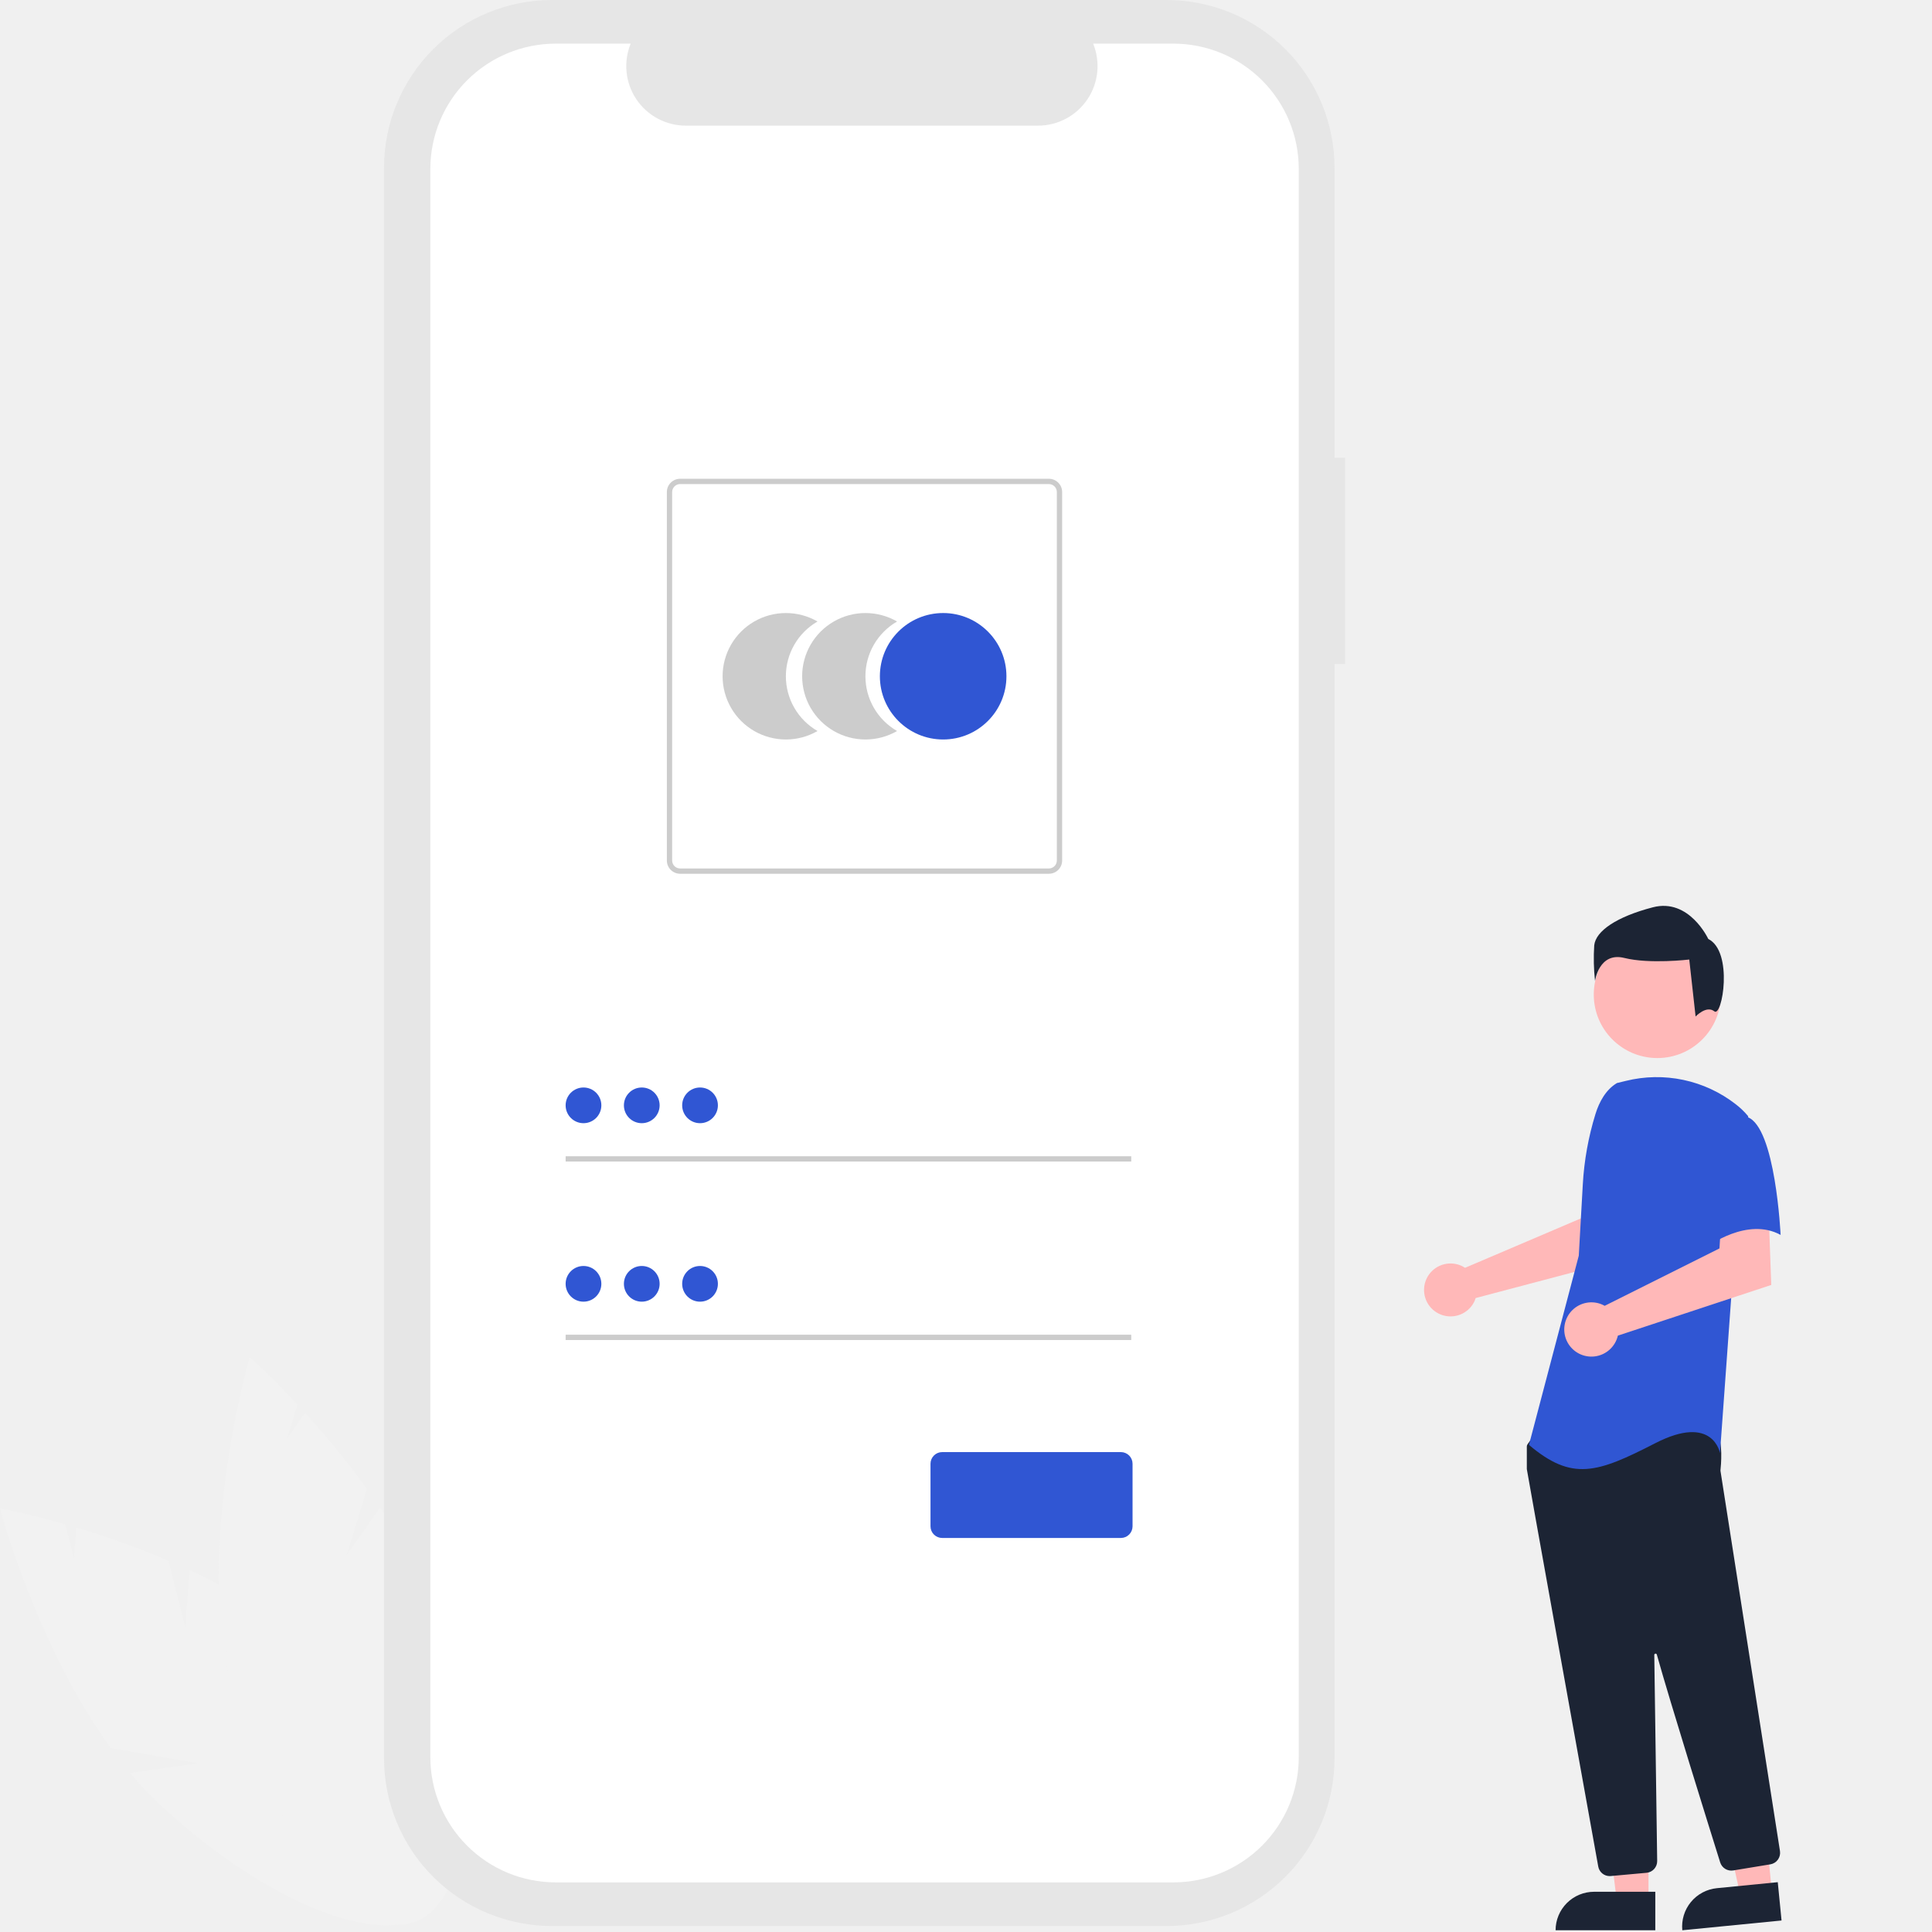
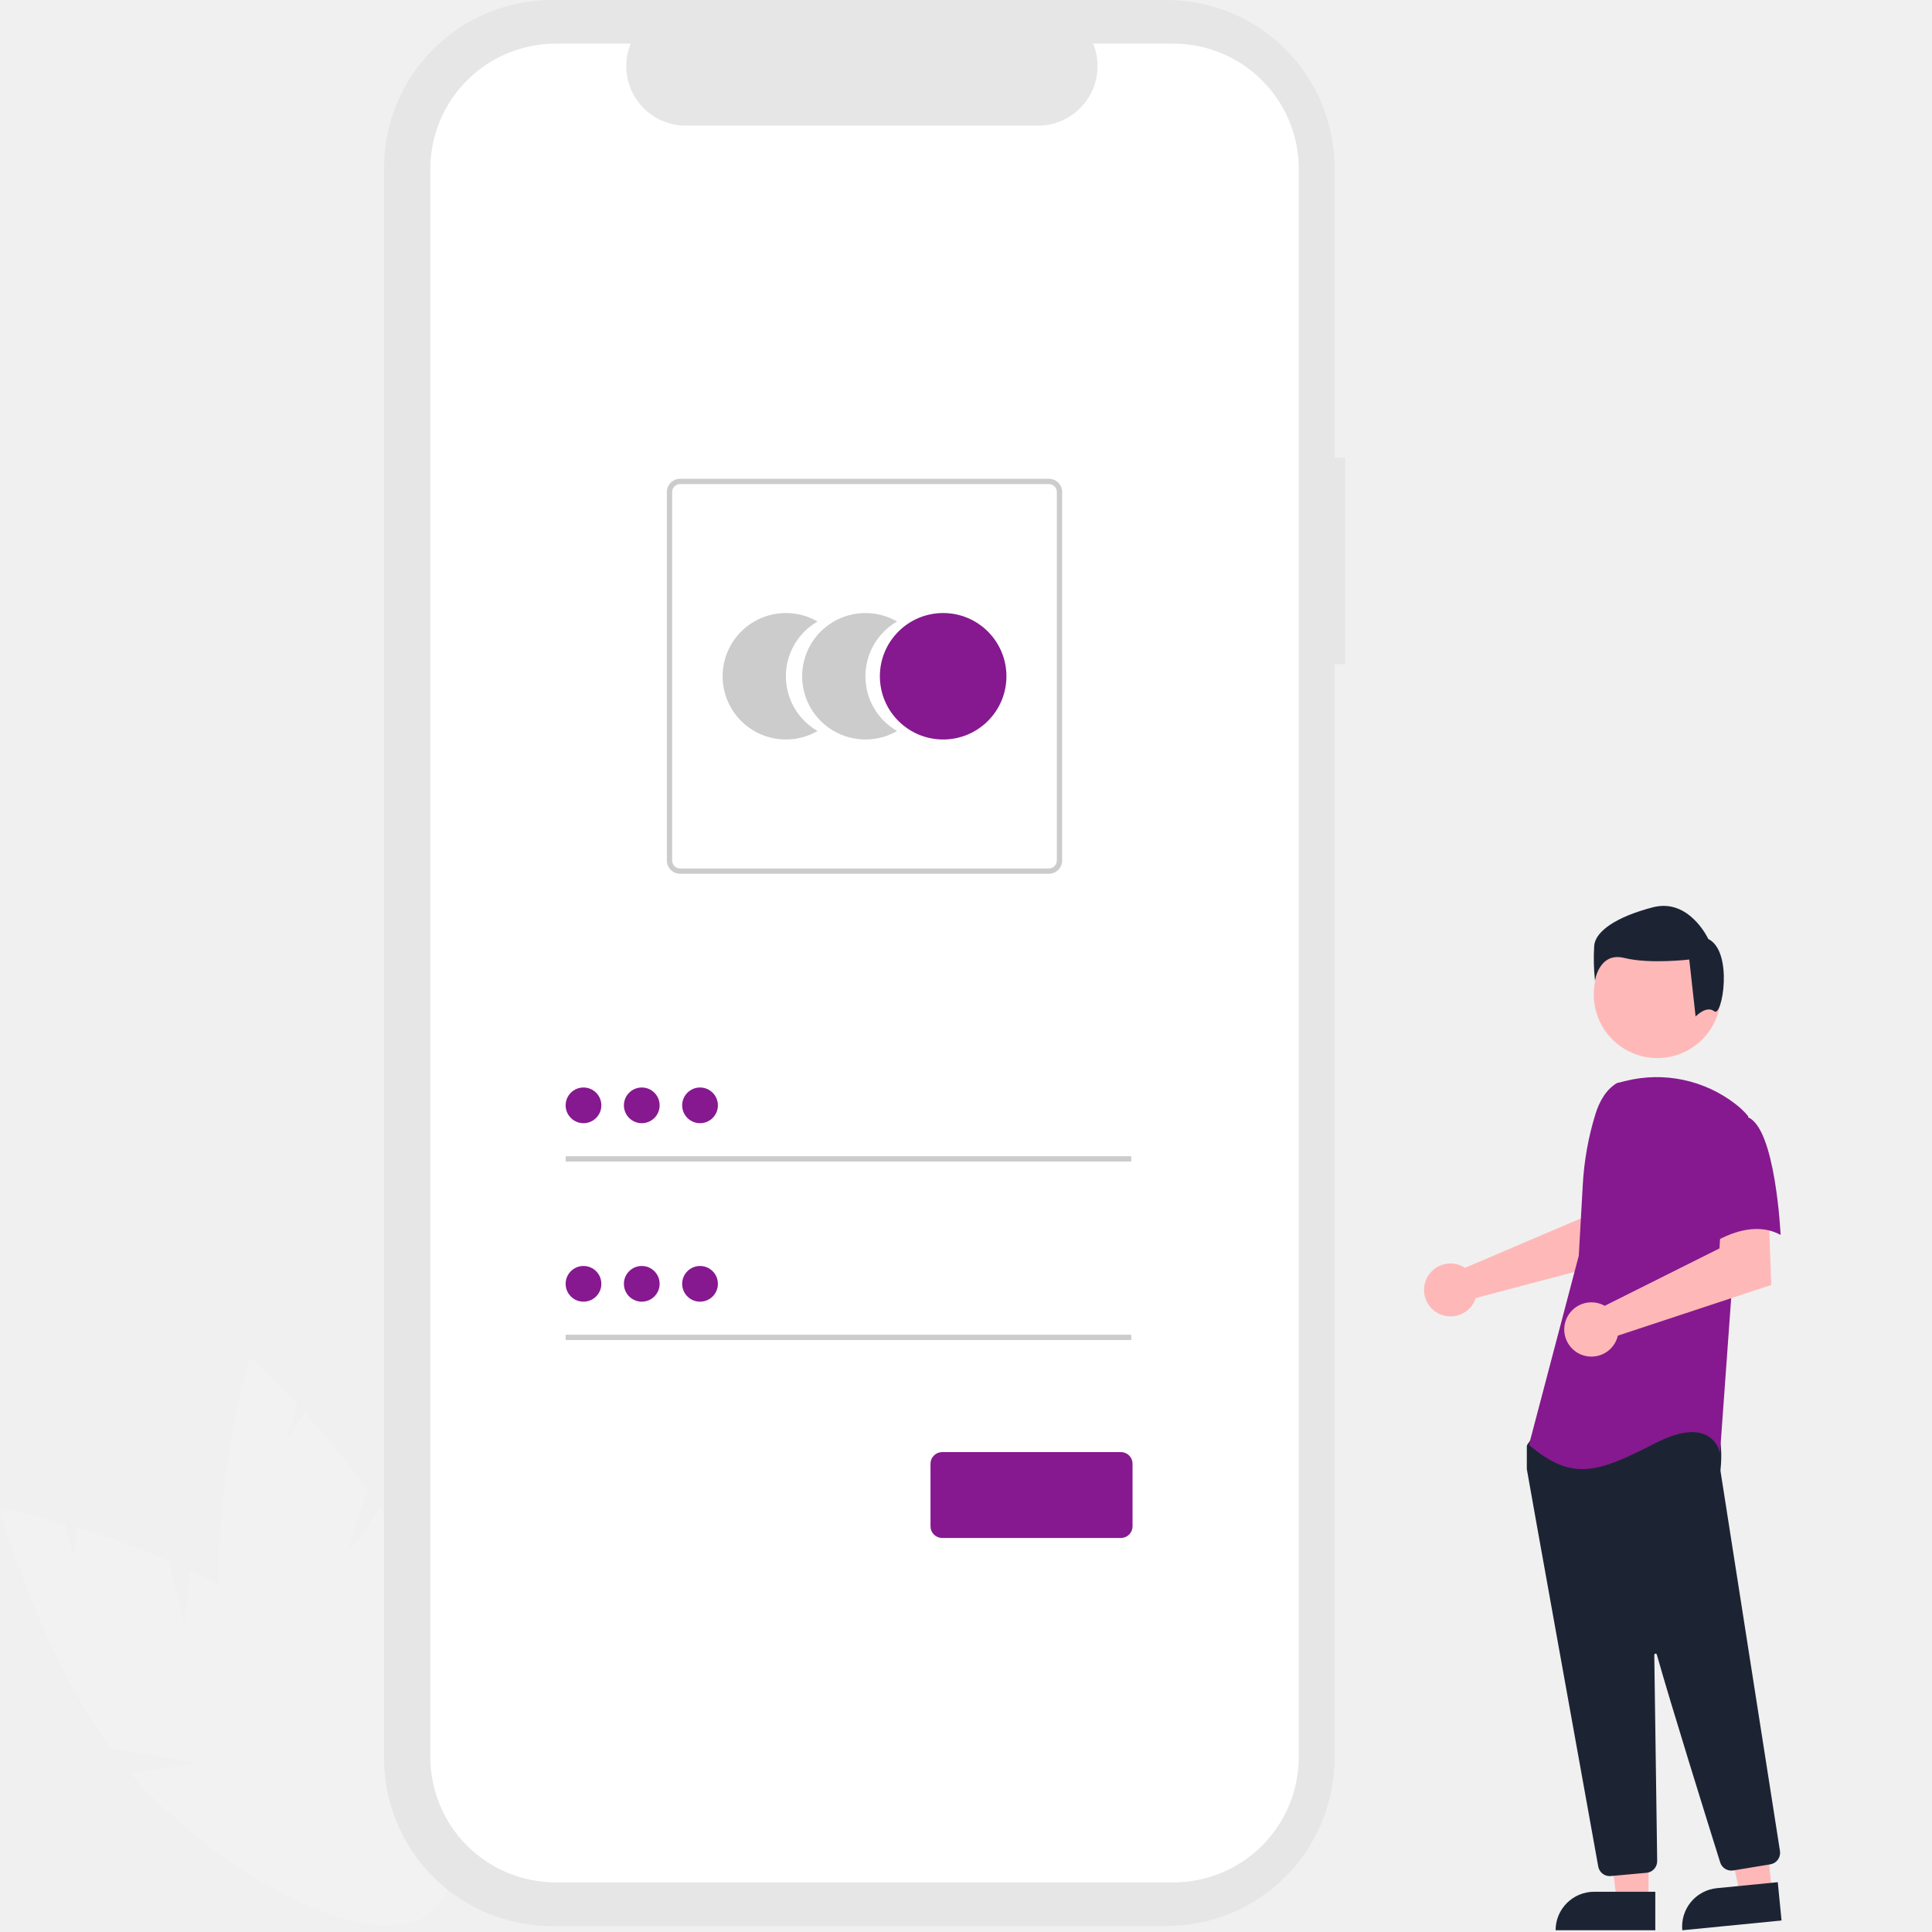
<svg xmlns="http://www.w3.org/2000/svg" width="350" height="350" viewBox="0 0 350 350" fill="none">
  <path d="M33.583 294.844L30.507 282.723C25.054 280.414 19.475 278.414 13.796 276.732L13.408 282.365L11.834 276.159C4.791 274.148 0 273.263 0 273.263C0 273.263 6.47 297.853 20.045 316.653L35.861 319.429L23.574 321.2C25.281 323.253 27.116 325.196 29.068 327.019C48.813 345.333 70.806 353.736 78.19 345.787C85.574 337.838 75.553 316.547 55.807 298.235C49.686 292.557 41.997 288.001 34.299 284.415L33.583 294.844Z" fill="#F2F2F2" />
  <path d="M62.833 281.679L66.471 269.714C62.997 264.921 59.256 260.327 55.265 255.954L52.019 260.576L53.881 254.45C48.892 249.092 45.249 245.86 45.249 245.86C45.249 245.86 38.069 270.253 39.963 293.358L52.066 303.903L40.63 299.072C41.03 301.712 41.596 304.324 42.324 306.893C49.754 332.77 64.234 351.323 74.666 348.332C85.099 345.341 87.534 321.939 80.105 296.063C77.802 288.041 73.576 280.169 68.842 273.123L62.833 281.679Z" fill="#F2F2F2" />
  <path d="M243.681 82.915H241.762V30.397C241.762 26.405 240.975 22.453 239.447 18.765C237.918 15.077 235.677 11.726 232.853 8.903C230.028 6.08 226.674 3.841 222.984 2.314C219.293 0.786 215.337 0 211.343 0H99.99C91.922 0 84.185 3.203 78.48 8.903C72.775 14.604 69.57 22.335 69.57 30.397V318.52C69.57 322.512 70.357 326.465 71.886 330.153C73.415 333.841 75.655 337.192 78.48 340.015C81.305 342.837 84.658 345.076 88.349 346.604C92.04 348.131 95.995 348.918 99.99 348.918H211.343C219.41 348.918 227.148 345.715 232.852 340.014C238.557 334.314 241.762 326.582 241.762 318.52V120.299H243.68L243.681 82.915Z" fill="#E6E6E6" />
  <path d="M212.567 7.905H198.033C198.701 9.543 198.957 11.32 198.776 13.079C198.595 14.839 197.984 16.527 196.997 17.995C196.01 19.462 194.676 20.665 193.114 21.497C191.552 22.328 189.809 22.763 188.039 22.763H124.247C122.477 22.763 120.734 22.328 119.172 21.496C117.61 20.665 116.277 19.462 115.289 17.994C114.302 16.526 113.691 14.838 113.511 13.079C113.33 11.32 113.585 9.543 114.254 7.905H100.678C94.653 7.905 88.875 10.297 84.615 14.554C80.354 18.811 77.961 24.585 77.961 30.606V318.31C77.961 324.331 80.354 330.105 84.615 334.362C88.875 338.619 94.653 341.011 100.678 341.011H212.567C218.592 341.011 224.37 338.619 228.63 334.362C232.891 330.105 235.284 324.331 235.284 318.31V30.605C235.284 24.585 232.891 18.811 228.63 14.554C224.37 10.297 218.592 7.905 212.567 7.905Z" fill="white" />
  <path d="M142.368 122.512C142.368 120.501 142.898 118.526 143.904 116.784C144.911 115.043 146.359 113.597 148.102 112.592C146.36 111.587 144.383 111.057 142.371 111.057C140.358 111.057 138.381 111.586 136.639 112.591C134.896 113.596 133.448 115.042 132.442 116.784C131.436 118.525 130.906 120.501 130.906 122.512C130.906 124.522 131.436 126.498 132.442 128.239C133.448 129.981 134.896 131.427 136.639 132.432C138.381 133.437 140.358 133.966 142.371 133.966C144.383 133.966 146.36 133.436 148.102 132.431C146.359 131.426 144.911 129.981 143.905 128.24C142.898 126.499 142.368 124.523 142.368 122.512Z" fill="#CCCCCC" />
  <path d="M156.779 122.512C156.778 120.501 157.308 118.526 158.315 116.784C159.321 115.043 160.769 113.597 162.513 112.592C160.77 111.587 158.793 111.057 156.781 111.057C154.769 111.057 152.792 111.586 151.049 112.591C149.306 113.596 147.859 115.042 146.852 116.784C145.846 118.525 145.316 120.501 145.316 122.512C145.316 124.522 145.846 126.498 146.852 128.239C147.859 129.981 149.306 131.427 151.049 132.432C152.792 133.437 154.769 133.966 156.781 133.966C158.793 133.966 160.77 133.436 162.513 132.431C160.769 131.426 159.322 129.981 158.315 128.24C157.308 126.499 156.779 124.523 156.779 122.512Z" fill="#CCCCCC" />
-   <path d="M170.862 133.966C177.192 133.966 182.325 128.838 182.325 122.512C182.325 116.186 177.192 111.057 170.862 111.057C164.531 111.057 159.398 116.186 159.398 122.512C159.398 128.838 164.531 133.966 170.862 133.966Z" fill="#3056D3" />
+   <path d="M170.862 133.966C177.192 133.966 182.325 128.838 182.325 122.512C182.325 116.186 177.192 111.057 170.862 111.057C164.531 111.057 159.398 116.186 159.398 122.512C159.398 128.838 164.531 133.966 170.862 133.966Z" fill="#86198F" />
  <path d="M190.017 158.289H123.208C122.572 158.288 121.962 158.035 121.512 157.586C121.062 157.137 120.809 156.527 120.809 155.892V89.132C120.809 88.496 121.062 87.887 121.512 87.437C121.962 86.988 122.572 86.735 123.208 86.734H190.017C190.653 86.735 191.263 86.988 191.713 87.437C192.163 87.887 192.416 88.496 192.416 89.132V155.892C192.416 156.527 192.163 157.137 191.713 157.586C191.263 158.035 190.653 158.288 190.017 158.289ZM123.208 87.694C122.826 87.694 122.46 87.846 122.19 88.115C121.92 88.385 121.769 88.751 121.768 89.132V155.892C121.769 156.274 121.92 156.639 122.19 156.909C122.46 157.178 122.826 157.33 123.208 157.33H190.017C190.399 157.33 190.765 157.178 191.035 156.909C191.304 156.639 191.456 156.274 191.457 155.892V89.132C191.456 88.751 191.304 88.385 191.035 88.115C190.765 87.846 190.399 87.694 190.017 87.694H123.208Z" fill="#CCCCCC" />
  <path d="M204.934 209.464H102.469V210.423H204.934V209.464Z" fill="#CCCCCC" />
-   <path d="M105.705 203.477C107.492 203.477 108.941 202.029 108.941 200.243C108.941 198.457 107.492 197.01 105.705 197.01C103.918 197.01 102.469 198.457 102.469 200.243C102.469 202.029 103.918 203.477 105.705 203.477Z" fill="#3056D3" />
+   <path d="M105.705 203.477C107.492 203.477 108.941 202.029 108.941 200.243C108.941 198.457 107.492 197.01 105.705 197.01C103.918 197.01 102.469 198.457 102.469 200.243C102.469 202.029 103.918 203.477 105.705 203.477Z" fill="#86198F" />
  <path d="M204.934 241.797H102.469V242.757H204.934V241.797Z" fill="#CCCCCC" />
-   <path d="M105.705 235.811C107.492 235.811 108.941 234.363 108.941 232.577C108.941 230.791 107.492 229.344 105.705 229.344C103.918 229.344 102.469 230.791 102.469 232.577C102.469 234.363 103.918 235.811 105.705 235.811Z" fill="#3056D3" />
-   <path d="M203.062 278.617H170.68C170.121 278.617 169.584 278.394 169.189 277.999C168.793 277.604 168.571 277.068 168.57 276.509V265.168C168.571 264.609 168.793 264.073 169.189 263.678C169.584 263.283 170.121 263.06 170.68 263.06H203.062C203.621 263.06 204.158 263.283 204.553 263.678C204.949 264.073 205.171 264.609 205.172 265.168V276.509C205.171 277.068 204.949 277.604 204.553 277.999C204.158 278.394 203.621 278.617 203.062 278.617Z" fill="#3056D3" />
-   <path d="M116.263 203.477C118.05 203.477 119.499 202.029 119.499 200.243C119.499 198.457 118.05 197.01 116.263 197.01C114.476 197.01 113.027 198.457 113.027 200.243C113.027 202.029 114.476 203.477 116.263 203.477Z" fill="#3056D3" />
-   <path d="M126.818 203.477C128.605 203.477 130.054 202.029 130.054 200.243C130.054 198.457 128.605 197.01 126.818 197.01C125.031 197.01 123.582 198.457 123.582 200.243C123.582 202.029 125.031 203.477 126.818 203.477Z" fill="#3056D3" />
-   <path d="M116.263 235.811C118.05 235.811 119.499 234.363 119.499 232.577C119.499 230.791 118.05 229.344 116.263 229.344C114.476 229.344 113.027 230.791 113.027 232.577C113.027 234.363 114.476 235.811 116.263 235.811Z" fill="#3056D3" />
-   <path d="M126.818 235.811C128.605 235.811 130.054 234.363 130.054 232.577C130.054 230.791 128.605 229.344 126.818 229.344C125.031 229.344 123.582 230.791 123.582 232.577C123.582 234.363 125.031 235.811 126.818 235.811Z" fill="#3056D3" />
+   <path d="M105.705 235.811C107.492 235.811 108.941 234.363 108.941 232.577C108.941 230.791 107.492 229.344 105.705 229.344C103.918 229.344 102.469 230.791 102.469 232.577C102.469 234.363 103.918 235.811 105.705 235.811Z" fill="#86198F" />
+   <path d="M203.062 278.617H170.68C170.121 278.617 169.584 278.394 169.189 277.999C168.793 277.604 168.571 277.068 168.57 276.509V265.168C168.571 264.609 168.793 264.073 169.189 263.678C169.584 263.283 170.121 263.06 170.68 263.06H203.062C203.621 263.06 204.158 263.283 204.553 263.678C204.949 264.073 205.171 264.609 205.172 265.168V276.509C205.171 277.068 204.949 277.604 204.553 277.999C204.158 278.394 203.621 278.617 203.062 278.617Z" fill="#86198F" />
+   <path d="M116.263 203.477C118.05 203.477 119.499 202.029 119.499 200.243C119.499 198.457 118.05 197.01 116.263 197.01C114.476 197.01 113.027 198.457 113.027 200.243C113.027 202.029 114.476 203.477 116.263 203.477Z" fill="#86198F" />
+   <path d="M126.818 203.477C128.605 203.477 130.054 202.029 130.054 200.243C130.054 198.457 128.605 197.01 126.818 197.01C125.031 197.01 123.582 198.457 123.582 200.243C123.582 202.029 125.031 203.477 126.818 203.477Z" fill="#86198F" />
+   <path d="M116.263 235.811C118.05 235.811 119.499 234.363 119.499 232.577C119.499 230.791 118.05 229.344 116.263 229.344C114.476 229.344 113.027 230.791 113.027 232.577C113.027 234.363 114.476 235.811 116.263 235.811Z" fill="#86198F" />
+   <path d="M126.818 235.811C128.605 235.811 130.054 234.363 130.054 232.577C130.054 230.791 128.605 229.344 126.818 229.344C125.031 229.344 123.582 230.791 123.582 232.577C123.582 234.363 125.031 235.811 126.818 235.811Z" fill="#86198F" />
  <path d="M264.742 229.309C264.972 229.414 265.193 229.537 265.404 229.678L286.432 220.709L287.183 215.174L295.585 215.123L295.089 227.818L267.334 235.153C267.275 235.345 267.205 235.535 267.124 235.719C266.722 236.574 266.077 237.292 265.269 237.783C264.46 238.273 263.525 238.514 262.58 238.475C261.636 238.436 260.723 238.119 259.958 237.563C259.193 237.008 258.61 236.239 258.28 235.353C257.951 234.467 257.892 233.504 258.108 232.584C258.325 231.664 258.809 230.829 259.5 230.183C260.19 229.538 261.056 229.11 261.989 228.955C262.922 228.799 263.879 228.922 264.742 229.309Z" fill="#FFB8B8" />
  <path d="M298.642 344.352H292.894L290.16 322.198L298.643 322.198L298.642 344.352Z" fill="#FFB8B8" />
  <path d="M288.788 342.711H299.873V349.685H281.809C281.809 347.835 282.544 346.062 283.853 344.754C285.162 343.446 286.937 342.711 288.788 342.711Z" fill="#1C2434" />
  <path d="M320.995 342.729L315.274 343.292L310.379 321.513L318.822 320.682L320.995 342.729Z" fill="#FFB8B8" />
  <path d="M311.028 342.061L322.059 340.975L322.744 347.916L304.766 349.685C304.676 348.774 304.767 347.854 305.033 346.977C305.299 346.101 305.735 345.285 306.317 344.577C306.898 343.869 307.614 343.283 308.422 342.851C309.23 342.419 310.116 342.151 311.028 342.061Z" fill="#1C2434" />
  <path d="M300.242 191.677C306.601 191.677 311.757 186.525 311.757 180.17C311.757 173.815 306.601 168.663 300.242 168.663C293.882 168.663 288.727 173.815 288.727 180.17C288.727 186.525 293.882 191.677 300.242 191.677Z" fill="#FFB8B8" />
  <path d="M291.607 339.872C291.113 339.873 290.635 339.7 290.256 339.383C289.877 339.066 289.623 338.626 289.537 338.139C286.562 321.636 276.838 267.676 276.605 266.181C276.6 266.147 276.597 266.112 276.598 266.077V262.054C276.597 261.907 276.643 261.764 276.729 261.645L278.013 259.847C278.074 259.761 278.154 259.689 278.247 259.639C278.34 259.588 278.444 259.559 278.549 259.554C285.874 259.211 309.86 258.206 311.019 259.652C312.183 261.106 311.772 265.512 311.678 266.38L311.682 266.471L322.459 335.337C322.543 335.886 322.408 336.446 322.082 336.896C321.756 337.347 321.265 337.65 320.717 337.742L313.986 338.85C313.485 338.931 312.971 338.829 312.539 338.563C312.107 338.297 311.784 337.885 311.63 337.401C309.548 330.754 302.568 308.393 300.149 299.741C300.133 299.686 300.099 299.639 300.051 299.607C300.004 299.576 299.946 299.563 299.89 299.571C299.834 299.579 299.782 299.608 299.745 299.651C299.708 299.694 299.688 299.749 299.689 299.806C299.81 308.054 300.102 329.098 300.203 336.366L300.214 337.148C300.218 337.678 300.023 338.191 299.668 338.584C299.313 338.978 298.823 339.224 298.295 339.274L291.804 339.863C291.738 339.869 291.672 339.872 291.607 339.872Z" fill="#1C2434" />
-   <path d="M292.933 196.201C290.924 197.395 289.721 199.588 289.031 201.821C287.754 205.953 286.985 210.226 286.741 214.545L286.012 227.475L276.984 261.755C284.809 268.37 289.322 266.867 299.855 261.455C310.387 256.044 311.591 263.26 311.591 263.26L313.697 234.092L316.706 202.219C316.031 201.407 315.266 200.672 314.427 200.03C311.645 197.868 308.409 196.366 304.962 195.636C301.516 194.906 297.948 194.967 294.528 195.815L292.933 196.201Z" fill="#3056D3" />
+   <path d="M292.933 196.201C290.924 197.395 289.721 199.588 289.031 201.821C287.754 205.953 286.985 210.226 286.741 214.545L286.012 227.475L276.984 261.755C284.809 268.37 289.322 266.867 299.855 261.455C310.387 256.044 311.591 263.26 311.591 263.26L313.697 234.092L316.706 202.219C316.031 201.407 315.266 200.672 314.427 200.03C311.645 197.868 308.409 196.366 304.962 195.636C301.516 194.906 297.948 194.967 294.528 195.815L292.933 196.201Z" fill="#86198F" />
  <path d="M290.001 236.232C290.244 236.324 290.479 236.434 290.704 236.562L311.497 226.163L311.842 220.529L320.419 219.938L320.878 232.781L293.092 241.963C292.865 242.935 292.347 243.816 291.608 244.487C290.868 245.158 289.941 245.588 288.951 245.72C287.96 245.852 286.953 245.68 286.063 245.226C285.173 244.772 284.442 244.058 283.968 243.179C283.494 242.301 283.299 241.298 283.409 240.306C283.519 239.313 283.928 238.378 284.583 237.624C285.238 236.869 286.107 236.332 287.075 236.084C288.043 235.835 289.063 235.887 290.001 236.232Z" fill="#FFB8B8" />
-   <path d="M316.556 202.365C321.672 204.17 322.573 223.716 322.573 223.716C316.554 220.409 309.332 225.821 309.332 225.821C309.332 225.821 307.827 220.709 306.022 214.094C305.477 212.233 305.412 210.265 305.832 208.372C306.253 206.479 307.147 204.724 308.429 203.269C308.429 203.269 311.44 200.56 316.556 202.365Z" fill="#3056D3" />
+   <path d="M316.556 202.365C321.672 204.17 322.573 223.716 322.573 223.716C316.554 220.409 309.332 225.821 309.332 225.821C309.332 225.821 307.827 220.709 306.022 214.094C305.477 212.233 305.412 210.265 305.832 208.372C306.253 206.479 307.147 204.724 308.429 203.269C308.429 203.269 311.44 200.56 316.556 202.365Z" fill="#86198F" />
  <path d="M310.566 183.213C309.132 182.066 307.174 184.151 307.174 184.151L306.026 173.828C306.026 173.828 298.853 174.687 294.261 173.542C289.67 172.396 288.953 177.7 288.953 177.7C288.716 175.557 288.668 173.399 288.81 171.248C289.096 168.667 292.827 166.087 299.427 164.366C306.026 162.646 309.47 170.101 309.47 170.101C314.061 172.395 312.001 184.36 310.566 183.213Z" fill="#1C2434" />
</svg>
